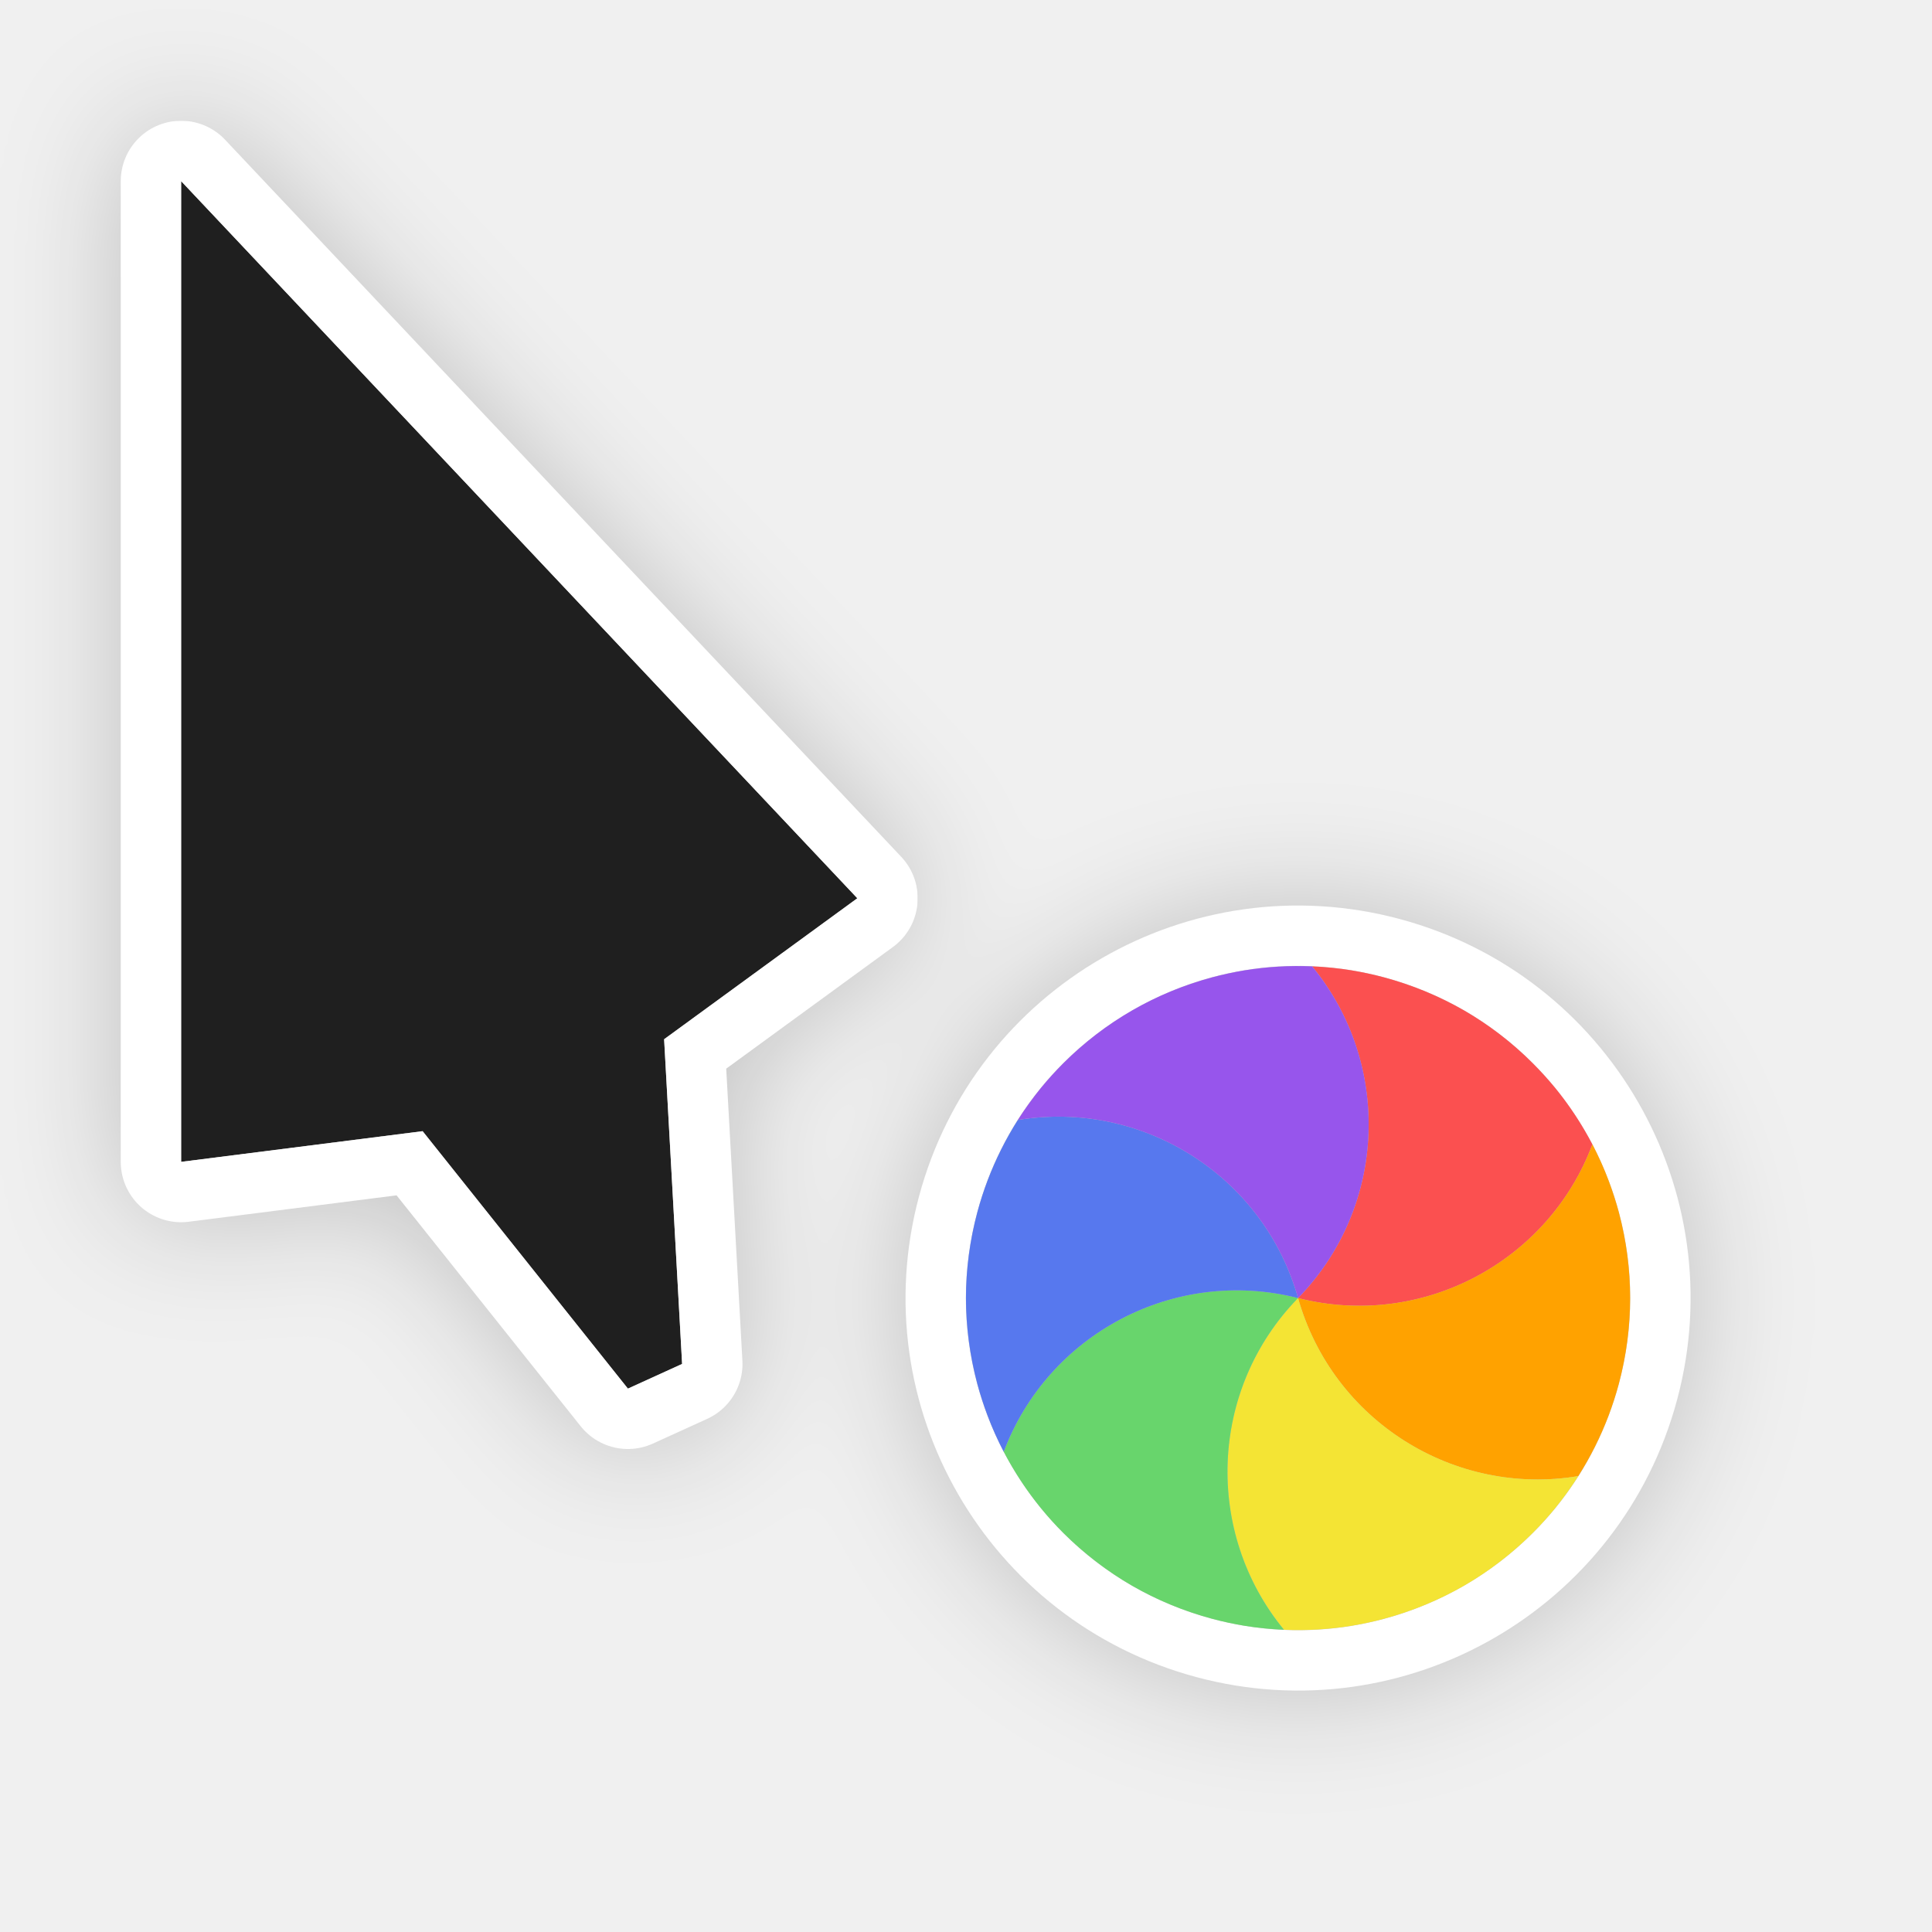
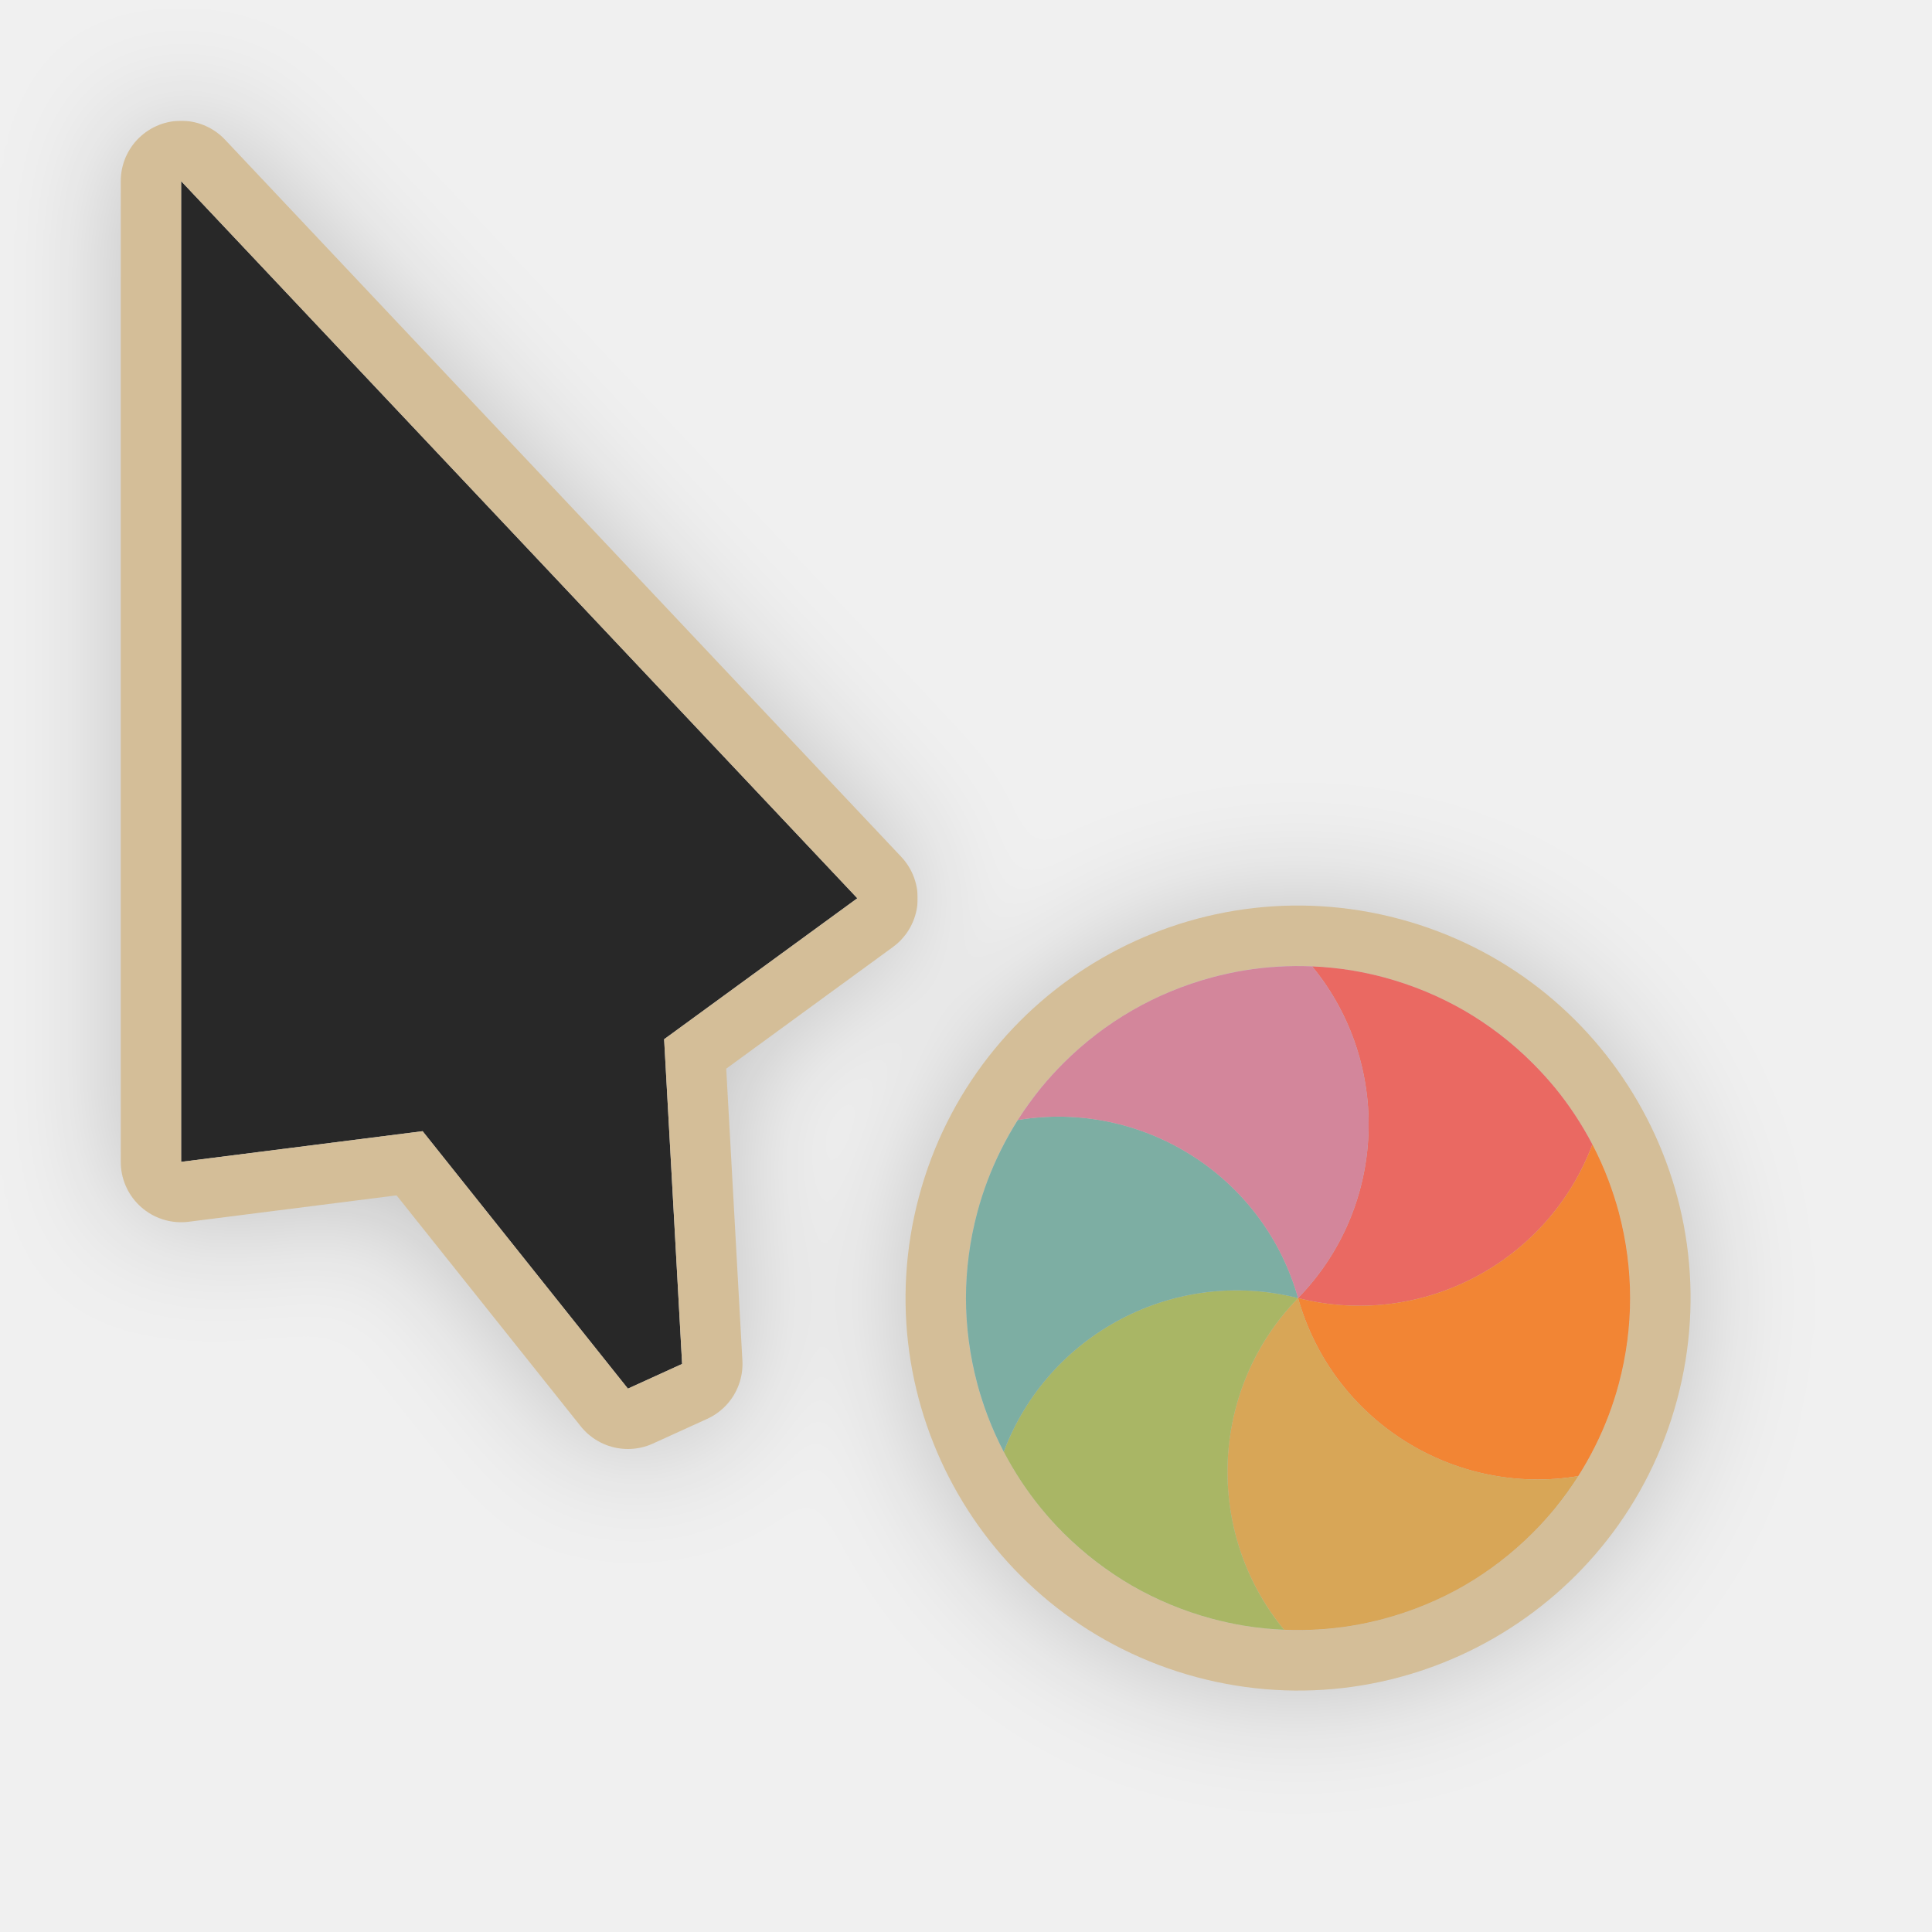
<svg xmlns="http://www.w3.org/2000/svg" width="32" height="32" viewBox="0 0 32 32" fill="none">
-   <g filter="url(#filter0_d_182_7244)">
+   <g clip-path="url(#clip0_182_7244)" filter="url(#filter0_d_182_7244)">
    <mask id="path-1-outside-1_182_7244" maskUnits="userSpaceOnUse" x="1.2" y="2" width="14" height="22" fill="black">
      <rect fill="white" x="1.2" y="2" width="14" height="22" />
      <path d="M14.2 14.878L3 3L3 19.244L7 18.736L10.4 23L11.298 22.591L11 17.213L14.2 14.878Z" />
    </mask>
-     <path d="M14.2 14.878L3 3L3 19.244L7 18.736L10.4 23L11.298 22.591L11 17.213L14.2 14.878Z" fill="#1F1F1F" />
-     <path d="M14.2 14.878L3 3L3 19.244L7 18.736L10.4 23L11.298 22.591L11 17.213L14.2 14.878Z" stroke="white" stroke-width="2" stroke-linejoin="round" mask="url(#path-1-outside-1_182_7244)" />
-     <circle cx="21.5" cy="21.5" r="6" transform="rotate(15 21.5 21.5)" stroke="white" stroke-linejoin="round" />
-     <path d="M21.733 16.006C21.951 16.015 22.169 16.037 22.386 16.072C22.565 16.102 22.744 16.14 22.923 16.188C23.399 16.316 23.843 16.502 24.25 16.736C24.657 16.972 25.04 17.263 25.388 17.612C25.519 17.743 25.642 17.879 25.758 18.019C25.995 18.309 26.201 18.623 26.375 18.955C25.644 20.903 23.551 22.021 21.5 21.5C22.977 19.984 23.054 17.612 21.733 16.006Z" fill="#FB5050" />
-     <path d="M26.375 18.954C26.476 19.148 26.566 19.348 26.643 19.553C26.707 19.723 26.764 19.898 26.812 20.076C26.939 20.552 27 21.03 27 21.5C27 21.97 26.939 22.448 26.812 22.923C26.764 23.102 26.707 23.277 26.643 23.447C26.51 23.797 26.342 24.133 26.141 24.449C24.089 24.791 22.074 23.537 21.5 21.5C23.551 22.021 25.644 20.902 26.375 18.954Z" fill="#FFA200" />
-     <path d="M26.142 24.449C26.024 24.633 25.896 24.811 25.758 24.981C25.643 25.121 25.52 25.257 25.389 25.388C25.041 25.736 24.657 26.028 24.25 26.264C23.843 26.498 23.399 26.684 22.923 26.812C22.744 26.86 22.565 26.898 22.386 26.928C22.016 26.988 21.641 27.01 21.267 26.994C19.945 25.388 20.023 23.016 21.5 21.5C22.075 23.537 24.09 24.79 26.142 24.449Z" fill="#F4E434" />
-     <path d="M21.267 26.994C21.049 26.985 20.831 26.963 20.614 26.928C20.435 26.898 20.256 26.86 20.077 26.812C19.601 26.684 19.157 26.498 18.75 26.264C18.343 26.028 17.96 25.737 17.611 25.389C17.48 25.258 17.357 25.122 17.242 24.981C17.005 24.691 16.799 24.377 16.625 24.045C17.356 22.097 19.449 20.979 21.5 21.5C20.023 23.016 19.946 25.388 21.267 26.994Z" fill="#68D56C" />
-     <path d="M16.625 24.046C16.524 23.852 16.434 23.652 16.357 23.447C16.293 23.277 16.236 23.102 16.188 22.924C16.061 22.448 16 21.97 15.999 21.5C16 21.03 16.061 20.552 16.188 20.077C16.236 19.898 16.293 19.723 16.357 19.553C16.49 19.203 16.658 18.867 16.858 18.551C18.91 18.21 20.926 19.463 21.5 21.5C19.448 20.979 17.356 22.098 16.625 24.046Z" fill="#5778EE" />
-     <path d="M16.858 18.551C16.975 18.367 17.104 18.189 17.242 18.019C17.357 17.879 17.48 17.743 17.611 17.612C17.959 17.264 18.343 16.972 18.75 16.737C19.157 16.502 19.601 16.316 20.077 16.188C20.256 16.14 20.435 16.102 20.614 16.072C20.984 16.012 21.359 15.99 21.733 16.006C23.055 17.612 22.977 19.984 21.5 21.5C20.925 19.463 18.91 18.21 16.858 18.551Z" fill="#9755EC" />
+     <path d="M14.2 14.878L3 3L3 19.244L7 18.736L10.4 23L11.298 22.591L11 17.213L14.2 14.878Z" fill="#282828" />
+     <path d="M14.2 14.878L3 3L3 19.244L7 18.736L10.4 23L11.298 22.591L11 17.213L14.2 14.878Z" stroke="#D4BE98" stroke-width="2" stroke-linejoin="round" mask="url(#path-1-outside-1_182_7244)" />
+     <circle cx="21.5" cy="21.5" r="6" transform="rotate(15 21.5 21.5)" stroke="#D4BE98" stroke-linejoin="round" />
+     <path d="M21.733 16.006C21.951 16.015 22.169 16.037 22.386 16.072C22.565 16.102 22.744 16.14 22.923 16.188C23.399 16.316 23.843 16.502 24.25 16.736C24.657 16.972 25.04 17.263 25.388 17.612C25.519 17.743 25.642 17.879 25.758 18.019C25.995 18.309 26.201 18.623 26.375 18.955C25.644 20.903 23.551 22.021 21.5 21.5C22.977 19.984 23.054 17.612 21.733 16.006Z" fill="#EA6962" />
+     <path d="M26.375 18.954C26.476 19.148 26.566 19.348 26.643 19.553C26.707 19.723 26.764 19.898 26.812 20.076C26.939 20.552 27 21.03 27 21.5C27 21.97 26.939 22.448 26.812 22.923C26.764 23.102 26.707 23.277 26.643 23.447C26.51 23.797 26.342 24.133 26.141 24.449C24.089 24.791 22.074 23.537 21.5 21.5C23.551 22.021 25.644 20.902 26.375 18.954Z" fill="#F28534" />
+     <path d="M26.142 24.449C26.024 24.633 25.896 24.811 25.758 24.981C25.643 25.121 25.52 25.257 25.389 25.388C25.041 25.736 24.657 26.028 24.25 26.264C23.843 26.498 23.399 26.684 22.923 26.812C22.744 26.86 22.565 26.898 22.386 26.928C22.016 26.988 21.641 27.01 21.267 26.994C19.945 25.388 20.023 23.016 21.5 21.5C22.075 23.537 24.09 24.79 26.142 24.449Z" fill="#D8A657" />
+     <path d="M21.267 26.994C21.049 26.985 20.831 26.963 20.614 26.928C20.435 26.898 20.256 26.86 20.077 26.812C19.601 26.684 19.157 26.498 18.75 26.264C18.343 26.028 17.96 25.737 17.611 25.389C17.48 25.258 17.357 25.122 17.242 24.981C17.005 24.691 16.799 24.377 16.625 24.045C17.356 22.097 19.449 20.979 21.5 21.5C20.023 23.016 19.946 25.388 21.267 26.994Z" fill="#A9B665" />
+     <path d="M16.625 24.046C16.524 23.852 16.434 23.652 16.357 23.447C16.293 23.277 16.236 23.102 16.188 22.924C16.061 22.448 16 21.97 15.999 21.5C16 21.03 16.061 20.552 16.188 20.077C16.236 19.898 16.293 19.723 16.357 19.553C16.49 19.203 16.658 18.867 16.858 18.551C18.91 18.21 20.926 19.463 21.5 21.5C19.448 20.979 17.356 22.098 16.625 24.046Z" fill="#7DAEA3" />
+     <path d="M16.858 18.551C16.975 18.367 17.104 18.189 17.242 18.019C17.357 17.879 17.48 17.743 17.611 17.612C17.959 17.264 18.343 16.972 18.75 16.737C19.157 16.502 19.601 16.316 20.077 16.188C20.256 16.14 20.435 16.102 20.614 16.072C20.984 16.012 21.359 15.99 21.733 16.006C23.055 17.612 22.977 19.984 21.5 21.5C20.925 19.463 18.91 18.21 16.858 18.551Z" fill="#D3869B" />
  </g>
  <defs>
    <filter id="filter0_d_182_7244" x="-2" y="-2" width="36" height="36" filterUnits="userSpaceOnUse" color-interpolation-filters="sRGB">
      <feFlood flood-opacity="0" result="BackgroundImageFix" />
      <feColorMatrix in="SourceAlpha" type="matrix" values="0 0 0 0 0 0 0 0 0 0 0 0 0 0 0 0 0 0 127 0" result="hardAlpha" />
      <feOffset />
      <feGaussianBlur stdDeviation="1" />
      <feColorMatrix type="matrix" values="0 0 0 0 0 0 0 0 0 0 0 0 0 0 0 0 0 0 0.2 0" />
      <feBlend mode="normal" in2="BackgroundImageFix" result="effect1_dropShadow_182_7244" />
      <feBlend mode="normal" in="SourceGraphic" in2="effect1_dropShadow_182_7244" result="shape" />
    </filter>
+     <clipPath id="clip0_182_7244">
+       <rect width="32" height="32" fill="white" />
+     </clipPath>
  </defs>
</svg>
